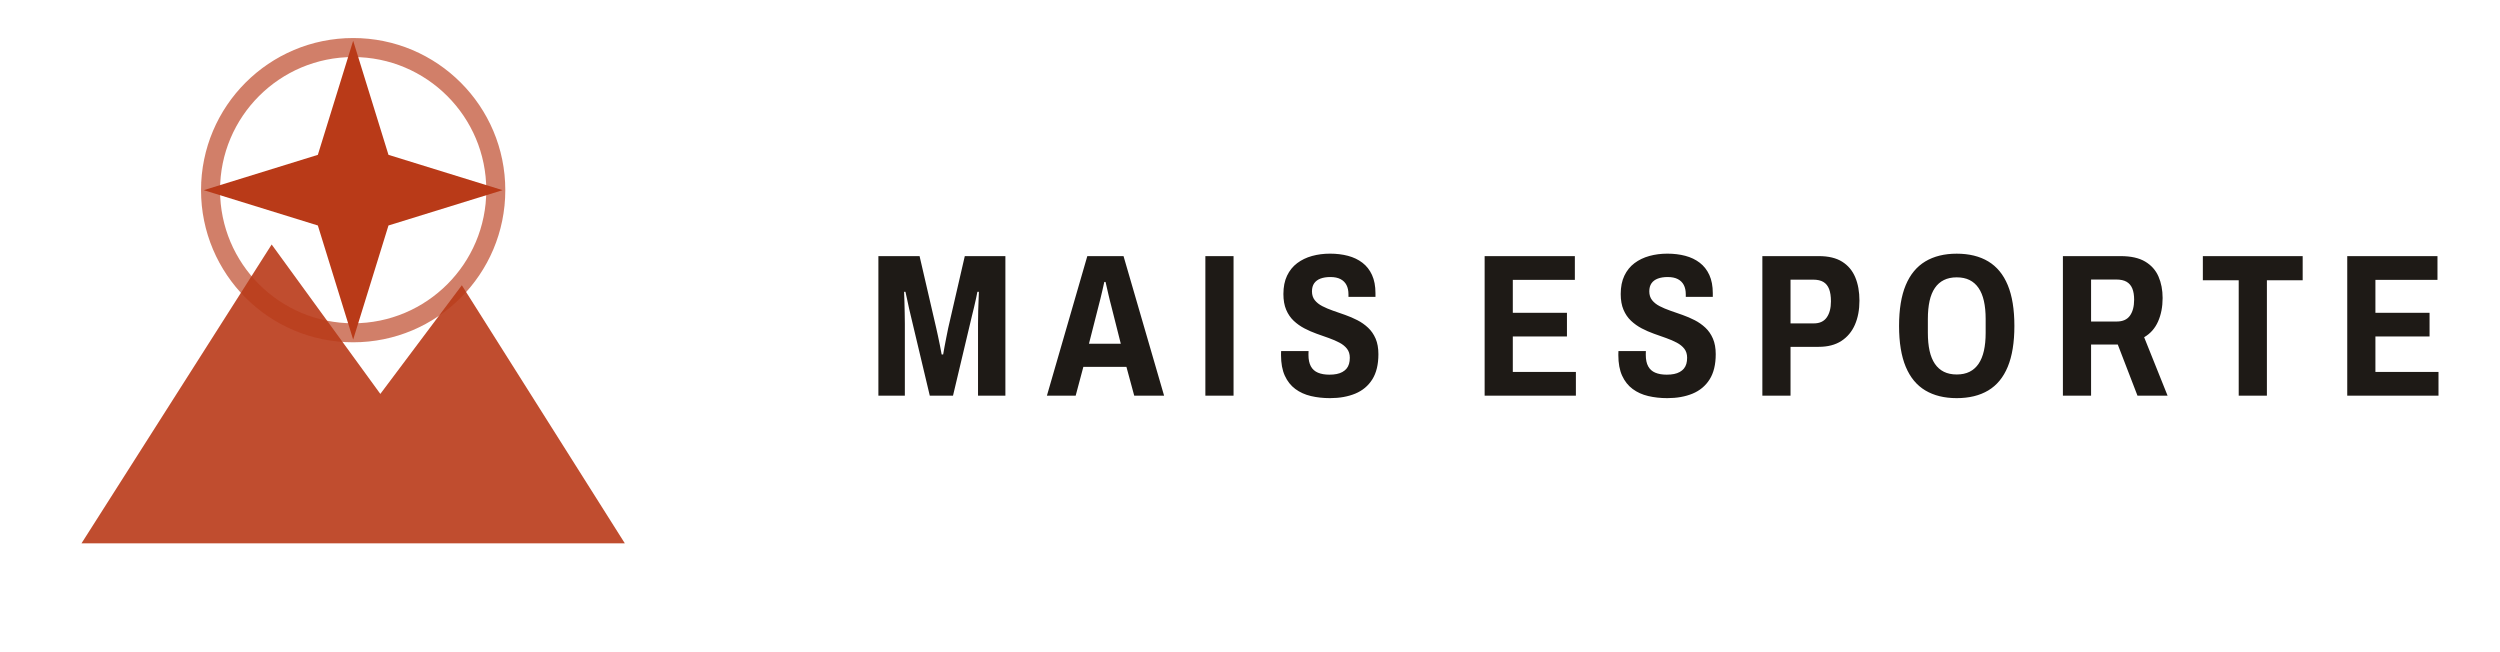
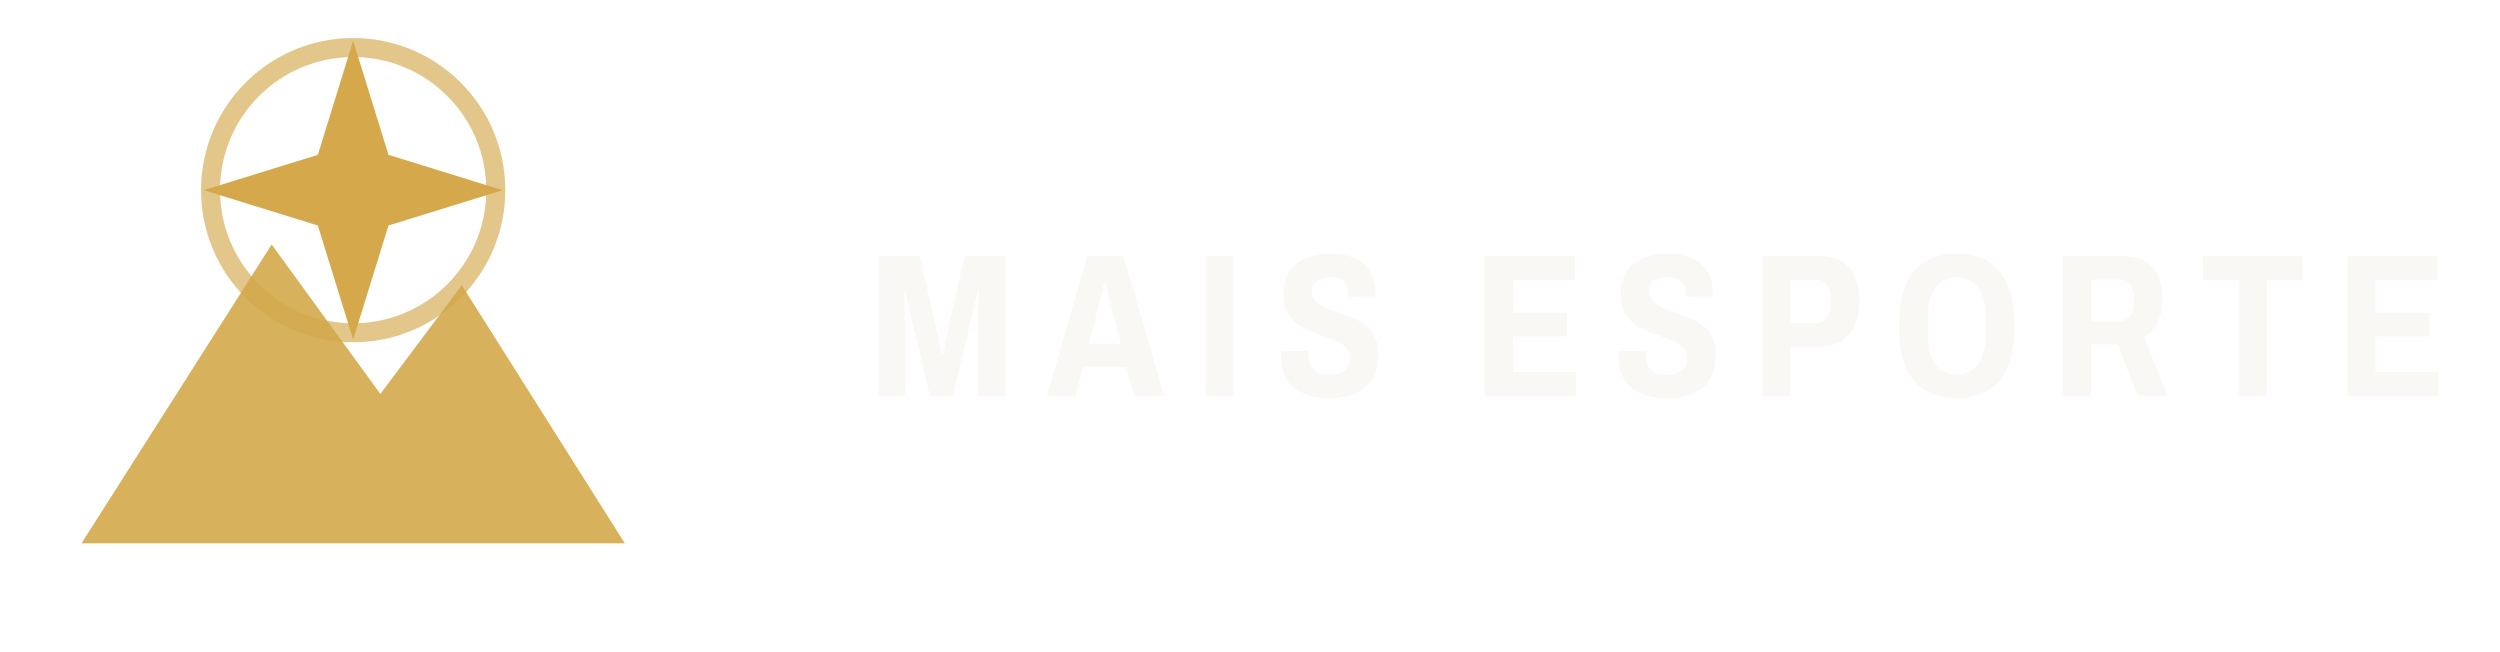
<svg xmlns="http://www.w3.org/2000/svg" viewBox="-2.0 -2.0 184.05 48.00" role="img" aria-label="MAIS ESPORTE">
-   <path d="M4 38 L18 16 L26 27 L32 19 L44 38 Z" fill="#b93a18" opacity="0.9" />
-   <path d="M24 1 L26.6 9.4 L35 12 L26.6 14.6 L24 23 L21.4 14.6 L13 12 L21.4 9.4 Z" fill="#b93a18" />
-   <circle cx="24" cy="12" r="10.5" fill="none" stroke="#b93a18" stroke-width="1.4" opacity="0.65" />
-   <path d="M62.667 27.131V16.855H65.699L66.923 22.144Q66.977 22.372 67.052 22.727Q67.126 23.081 67.201 23.444Q67.275 23.807 67.325 24.097H67.435Q67.471 23.876 67.532 23.547Q67.594 23.219 67.666 22.852Q67.739 22.484 67.808 22.148L69.028 16.855H72.017V27.131H70.002V21.834Q70.002 21.363 70.015 20.885Q70.028 20.407 70.046 20.026Q70.065 19.645 70.065 19.48H69.957Q69.933 19.642 69.86 19.956Q69.787 20.271 69.709 20.62Q69.631 20.968 69.558 21.24L68.16 27.131H66.451L65.052 21.245Q65 21.034 64.928 20.719Q64.856 20.404 64.788 20.068Q64.719 19.732 64.659 19.481H64.558Q64.575 19.777 64.584 20.193Q64.593 20.609 64.604 21.041Q64.615 21.472 64.615 21.834V27.131ZM75.073 27.131 78.048 16.855H80.714L83.701 27.131H81.502L80.928 25.011H77.756L77.19 27.131ZM78.169 23.307H80.513L79.796 20.465Q79.763 20.342 79.712 20.14Q79.662 19.937 79.605 19.693Q79.548 19.45 79.493 19.205Q79.438 18.959 79.391 18.757H79.298Q79.245 19.01 79.169 19.336Q79.093 19.662 79.019 19.967Q78.945 20.271 78.892 20.465ZM86.739 27.131V16.855H88.814V27.131ZM95.913 27.311Q95.165 27.311 94.51 27.157Q93.856 27.003 93.362 26.637Q92.869 26.272 92.589 25.661Q92.309 25.05 92.309 24.136Q92.309 24.066 92.311 23.984Q92.314 23.902 92.317 23.847H94.336Q94.334 23.905 94.332 23.982Q94.329 24.058 94.329 24.125Q94.329 24.649 94.506 24.97Q94.682 25.292 95.028 25.437Q95.374 25.583 95.868 25.583Q96.169 25.583 96.407 25.535Q96.646 25.487 96.829 25.385Q97.013 25.282 97.135 25.135Q97.258 24.987 97.315 24.787Q97.373 24.588 97.373 24.337Q97.373 23.943 97.167 23.677Q96.962 23.412 96.612 23.227Q96.262 23.041 95.828 22.887Q95.393 22.734 94.928 22.568Q94.463 22.402 94.029 22.174Q93.594 21.946 93.244 21.617Q92.894 21.287 92.689 20.806Q92.484 20.325 92.484 19.644Q92.484 18.86 92.753 18.296Q93.022 17.732 93.499 17.373Q93.976 17.015 94.596 16.844Q95.216 16.674 95.919 16.674Q96.63 16.674 97.238 16.834Q97.847 16.995 98.3 17.342Q98.754 17.689 99.007 18.242Q99.261 18.795 99.262 19.581V19.854H97.274V19.668Q97.274 19.265 97.128 18.984Q96.983 18.703 96.69 18.549Q96.396 18.395 95.94 18.395Q95.523 18.395 95.217 18.509Q94.912 18.623 94.749 18.856Q94.587 19.09 94.587 19.451Q94.587 19.836 94.792 20.097Q94.998 20.357 95.349 20.539Q95.7 20.72 96.134 20.872Q96.569 21.023 97.033 21.186Q97.497 21.35 97.931 21.573Q98.366 21.796 98.716 22.125Q99.067 22.454 99.273 22.93Q99.478 23.407 99.478 24.078Q99.478 25.217 99.028 25.931Q98.579 26.644 97.775 26.978Q96.972 27.311 95.913 27.311ZM107.299 27.131V16.855H113.941V18.604H109.373V21.027H113.359V22.772H109.373V25.383H114.017V27.131ZM120.746 27.311Q119.999 27.311 119.344 27.157Q118.689 27.003 118.196 26.637Q117.702 26.272 117.422 25.661Q117.142 25.05 117.142 24.136Q117.142 24.066 117.145 23.984Q117.147 23.902 117.15 23.847H119.169Q119.168 23.905 119.165 23.982Q119.163 24.058 119.163 24.125Q119.163 24.649 119.339 24.97Q119.516 25.292 119.862 25.437Q120.208 25.583 120.702 25.583Q121.003 25.583 121.241 25.535Q121.479 25.487 121.663 25.385Q121.847 25.282 121.969 25.135Q122.091 24.987 122.149 24.787Q122.206 24.588 122.206 24.337Q122.206 23.943 122.001 23.677Q121.796 23.412 121.446 23.227Q121.096 23.041 120.661 22.887Q120.227 22.734 119.762 22.568Q119.297 22.402 118.862 22.174Q118.428 21.946 118.078 21.617Q117.728 21.287 117.523 20.806Q117.317 20.325 117.317 19.644Q117.317 18.86 117.586 18.296Q117.855 17.732 118.332 17.373Q118.809 17.015 119.43 16.844Q120.05 16.674 120.752 16.674Q121.463 16.674 122.072 16.834Q122.68 16.995 123.134 17.342Q123.587 17.689 123.841 18.242Q124.095 18.795 124.096 19.581V19.854H122.107V19.668Q122.107 19.265 121.962 18.984Q121.816 18.703 121.523 18.549Q121.23 18.395 120.774 18.395Q120.356 18.395 120.051 18.509Q119.745 18.623 119.583 18.856Q119.421 19.09 119.421 19.451Q119.421 19.836 119.626 20.097Q119.831 20.357 120.182 20.539Q120.533 20.72 120.968 20.872Q121.402 21.023 121.866 21.186Q122.33 21.35 122.765 21.573Q123.199 21.796 123.55 22.125Q123.901 22.454 124.106 22.93Q124.312 23.407 124.312 24.078Q124.312 25.217 123.862 25.931Q123.412 26.644 122.609 26.978Q121.806 27.311 120.746 27.311ZM127.745 27.131V16.855H131.905Q132.965 16.855 133.619 17.266Q134.273 17.676 134.583 18.412Q134.892 19.148 134.892 20.136Q134.892 21.147 134.557 21.91Q134.222 22.673 133.557 23.104Q132.893 23.534 131.892 23.534H129.819V27.131ZM129.819 21.808H131.536Q132.177 21.808 132.485 21.369Q132.794 20.931 132.794 20.184Q132.794 19.634 132.659 19.281Q132.523 18.929 132.238 18.758Q131.953 18.588 131.482 18.588H129.819ZM142.053 27.311Q140.692 27.311 139.742 26.744Q138.792 26.178 138.3 25Q137.809 23.821 137.809 21.997Q137.809 20.166 138.3 18.991Q138.792 17.816 139.742 17.246Q140.692 16.676 142.053 16.676Q143.427 16.676 144.376 17.246Q145.324 17.816 145.811 18.991Q146.299 20.166 146.299 21.997Q146.299 23.821 145.811 25Q145.324 26.178 144.376 26.744Q143.427 27.311 142.053 27.311ZM142.053 25.569Q142.602 25.569 142.999 25.371Q143.396 25.173 143.661 24.785Q143.926 24.396 144.055 23.826Q144.184 23.256 144.184 22.506V21.483Q144.184 20.729 144.055 20.157Q143.926 19.585 143.661 19.2Q143.396 18.814 142.999 18.616Q142.602 18.418 142.053 18.418Q141.511 18.418 141.111 18.616Q140.71 18.814 140.446 19.2Q140.182 19.585 140.055 20.157Q139.929 20.729 139.929 21.483V22.506Q139.929 23.256 140.055 23.826Q140.182 24.396 140.446 24.785Q140.71 25.173 141.111 25.371Q141.511 25.569 142.053 25.569ZM149.871 27.131V16.855H154.119Q155.253 16.855 155.928 17.258Q156.604 17.661 156.908 18.358Q157.212 19.056 157.212 19.939Q157.212 20.916 156.875 21.672Q156.539 22.428 155.852 22.827L157.578 27.131H155.362L153.912 23.367H151.945V27.131ZM151.945 21.67H153.834Q154.5 21.67 154.808 21.237Q155.115 20.805 155.115 20.06Q155.115 19.57 154.981 19.241Q154.847 18.913 154.56 18.745Q154.273 18.578 153.793 18.578H151.945ZM162.814 27.131V18.631H160.174V16.855H167.523V18.631H164.889V27.131ZM170.804 27.131V16.855H177.447V18.604H172.878V21.027H176.864V22.772H172.878V25.383H177.522V27.131Z" fill="#1e1a16" />
+   <path d="M4 38 L18 16 L26 27 L32 19 L44 38 Z" fill="#d4a84b" opacity="0.9" />
+   <path d="M24 1 L26.6 9.4 L35 12 L26.6 14.6 L24 23 L21.4 14.6 L13 12 L21.4 9.4 Z" fill="#d4a84b" />
+   <circle cx="24" cy="12" r="10.5" fill="none" stroke="#d4a84b" stroke-width="1.4" opacity="0.65" />
+   <path d="M62.667 27.131V16.855H65.699L66.923 22.144Q66.977 22.372 67.052 22.727Q67.126 23.081 67.201 23.444Q67.275 23.807 67.325 24.097H67.435Q67.471 23.876 67.532 23.547Q67.594 23.219 67.666 22.852Q67.739 22.484 67.808 22.148L69.028 16.855H72.017V27.131H70.002V21.834Q70.002 21.363 70.015 20.885Q70.028 20.407 70.046 20.026Q70.065 19.645 70.065 19.48H69.957Q69.933 19.642 69.86 19.956Q69.787 20.271 69.709 20.62Q69.631 20.968 69.558 21.24L68.16 27.131H66.451L65.052 21.245Q65 21.034 64.928 20.719Q64.856 20.404 64.788 20.068Q64.719 19.732 64.659 19.481H64.558Q64.575 19.777 64.584 20.193Q64.593 20.609 64.604 21.041Q64.615 21.472 64.615 21.834V27.131ZM75.073 27.131 78.048 16.855H80.714L83.701 27.131H81.502L80.928 25.011H77.756L77.19 27.131ZM78.169 23.307H80.513L79.796 20.465Q79.763 20.342 79.712 20.14Q79.662 19.937 79.605 19.693Q79.548 19.45 79.493 19.205Q79.438 18.959 79.391 18.757H79.298Q79.245 19.01 79.169 19.336Q79.093 19.662 79.019 19.967Q78.945 20.271 78.892 20.465ZM86.739 27.131V16.855H88.814V27.131ZM95.913 27.311Q95.165 27.311 94.51 27.157Q93.856 27.003 93.362 26.637Q92.869 26.272 92.589 25.661Q92.309 25.05 92.309 24.136Q92.309 24.066 92.311 23.984Q92.314 23.902 92.317 23.847H94.336Q94.334 23.905 94.332 23.982Q94.329 24.058 94.329 24.125Q94.329 24.649 94.506 24.97Q94.682 25.292 95.028 25.437Q95.374 25.583 95.868 25.583Q96.169 25.583 96.407 25.535Q96.646 25.487 96.829 25.385Q97.013 25.282 97.135 25.135Q97.258 24.987 97.315 24.787Q97.373 24.588 97.373 24.337Q97.373 23.943 97.167 23.677Q96.962 23.412 96.612 23.227Q96.262 23.041 95.828 22.887Q95.393 22.734 94.928 22.568Q94.463 22.402 94.029 22.174Q93.594 21.946 93.244 21.617Q92.894 21.287 92.689 20.806Q92.484 20.325 92.484 19.644Q92.484 18.86 92.753 18.296Q93.022 17.732 93.499 17.373Q93.976 17.015 94.596 16.844Q95.216 16.674 95.919 16.674Q96.63 16.674 97.238 16.834Q97.847 16.995 98.3 17.342Q98.754 17.689 99.007 18.242Q99.261 18.795 99.262 19.581V19.854H97.274V19.668Q97.274 19.265 97.128 18.984Q96.983 18.703 96.69 18.549Q96.396 18.395 95.94 18.395Q95.523 18.395 95.217 18.509Q94.912 18.623 94.749 18.856Q94.587 19.09 94.587 19.451Q94.587 19.836 94.792 20.097Q94.998 20.357 95.349 20.539Q95.7 20.72 96.134 20.872Q96.569 21.023 97.033 21.186Q97.497 21.35 97.931 21.573Q98.366 21.796 98.716 22.125Q99.067 22.454 99.273 22.93Q99.478 23.407 99.478 24.078Q99.478 25.217 99.028 25.931Q98.579 26.644 97.775 26.978Q96.972 27.311 95.913 27.311ZM107.299 27.131V16.855H113.941V18.604H109.373V21.027H113.359V22.772H109.373V25.383H114.017V27.131ZM120.746 27.311Q119.999 27.311 119.344 27.157Q118.689 27.003 118.196 26.637Q117.702 26.272 117.422 25.661Q117.142 25.05 117.142 24.136Q117.142 24.066 117.145 23.984Q117.147 23.902 117.15 23.847H119.169Q119.168 23.905 119.165 23.982Q119.163 24.058 119.163 24.125Q119.163 24.649 119.339 24.97Q119.516 25.292 119.862 25.437Q120.208 25.583 120.702 25.583Q121.003 25.583 121.241 25.535Q121.479 25.487 121.663 25.385Q121.847 25.282 121.969 25.135Q122.091 24.987 122.149 24.787Q122.206 24.588 122.206 24.337Q122.206 23.943 122.001 23.677Q121.796 23.412 121.446 23.227Q121.096 23.041 120.661 22.887Q120.227 22.734 119.762 22.568Q119.297 22.402 118.862 22.174Q118.428 21.946 118.078 21.617Q117.728 21.287 117.523 20.806Q117.317 20.325 117.317 19.644Q117.317 18.86 117.586 18.296Q117.855 17.732 118.332 17.373Q118.809 17.015 119.43 16.844Q120.05 16.674 120.752 16.674Q121.463 16.674 122.072 16.834Q122.68 16.995 123.134 17.342Q123.587 17.689 123.841 18.242Q124.095 18.795 124.096 19.581V19.854H122.107V19.668Q122.107 19.265 121.962 18.984Q121.816 18.703 121.523 18.549Q121.23 18.395 120.774 18.395Q120.356 18.395 120.051 18.509Q119.745 18.623 119.583 18.856Q119.421 19.09 119.421 19.451Q119.421 19.836 119.626 20.097Q119.831 20.357 120.182 20.539Q120.533 20.72 120.968 20.872Q121.402 21.023 121.866 21.186Q122.33 21.35 122.765 21.573Q123.199 21.796 123.55 22.125Q123.901 22.454 124.106 22.93Q124.312 23.407 124.312 24.078Q124.312 25.217 123.862 25.931Q123.412 26.644 122.609 26.978Q121.806 27.311 120.746 27.311ZM127.745 27.131V16.855H131.905Q132.965 16.855 133.619 17.266Q134.273 17.676 134.583 18.412Q134.892 19.148 134.892 20.136Q134.892 21.147 134.557 21.91Q134.222 22.673 133.557 23.104Q132.893 23.534 131.892 23.534H129.819V27.131ZM129.819 21.808H131.536Q132.177 21.808 132.485 21.369Q132.794 20.931 132.794 20.184Q132.794 19.634 132.659 19.281Q132.523 18.929 132.238 18.758Q131.953 18.588 131.482 18.588H129.819ZM142.053 27.311Q140.692 27.311 139.742 26.744Q138.792 26.178 138.3 25Q137.809 23.821 137.809 21.997Q137.809 20.166 138.3 18.991Q138.792 17.816 139.742 17.246Q140.692 16.676 142.053 16.676Q143.427 16.676 144.376 17.246Q145.324 17.816 145.811 18.991Q146.299 20.166 146.299 21.997Q146.299 23.821 145.811 25Q145.324 26.178 144.376 26.744Q143.427 27.311 142.053 27.311ZM142.053 25.569Q142.602 25.569 142.999 25.371Q143.396 25.173 143.661 24.785Q143.926 24.396 144.055 23.826Q144.184 23.256 144.184 22.506V21.483Q144.184 20.729 144.055 20.157Q143.926 19.585 143.661 19.2Q143.396 18.814 142.999 18.616Q142.602 18.418 142.053 18.418Q141.511 18.418 141.111 18.616Q140.71 18.814 140.446 19.2Q140.182 19.585 140.055 20.157Q139.929 20.729 139.929 21.483V22.506Q139.929 23.256 140.055 23.826Q140.182 24.396 140.446 24.785Q140.71 25.173 141.111 25.371Q141.511 25.569 142.053 25.569ZM149.871 27.131V16.855H154.119Q155.253 16.855 155.928 17.258Q156.604 17.661 156.908 18.358Q157.212 19.056 157.212 19.939Q157.212 20.916 156.875 21.672Q156.539 22.428 155.852 22.827L157.578 27.131H155.362L153.912 23.367H151.945V27.131ZM151.945 21.67H153.834Q154.5 21.67 154.808 21.237Q155.115 20.805 155.115 20.06Q155.115 19.57 154.981 19.241Q154.847 18.913 154.56 18.745Q154.273 18.578 153.793 18.578H151.945ZM162.814 27.131V18.631H160.174V16.855H167.523V18.631H164.889V27.131ZM170.804 27.131V16.855H177.447V18.604H172.878V21.027H176.864V22.772H172.878V25.383H177.522V27.131Z" fill="#faf8f5" />
</svg>
